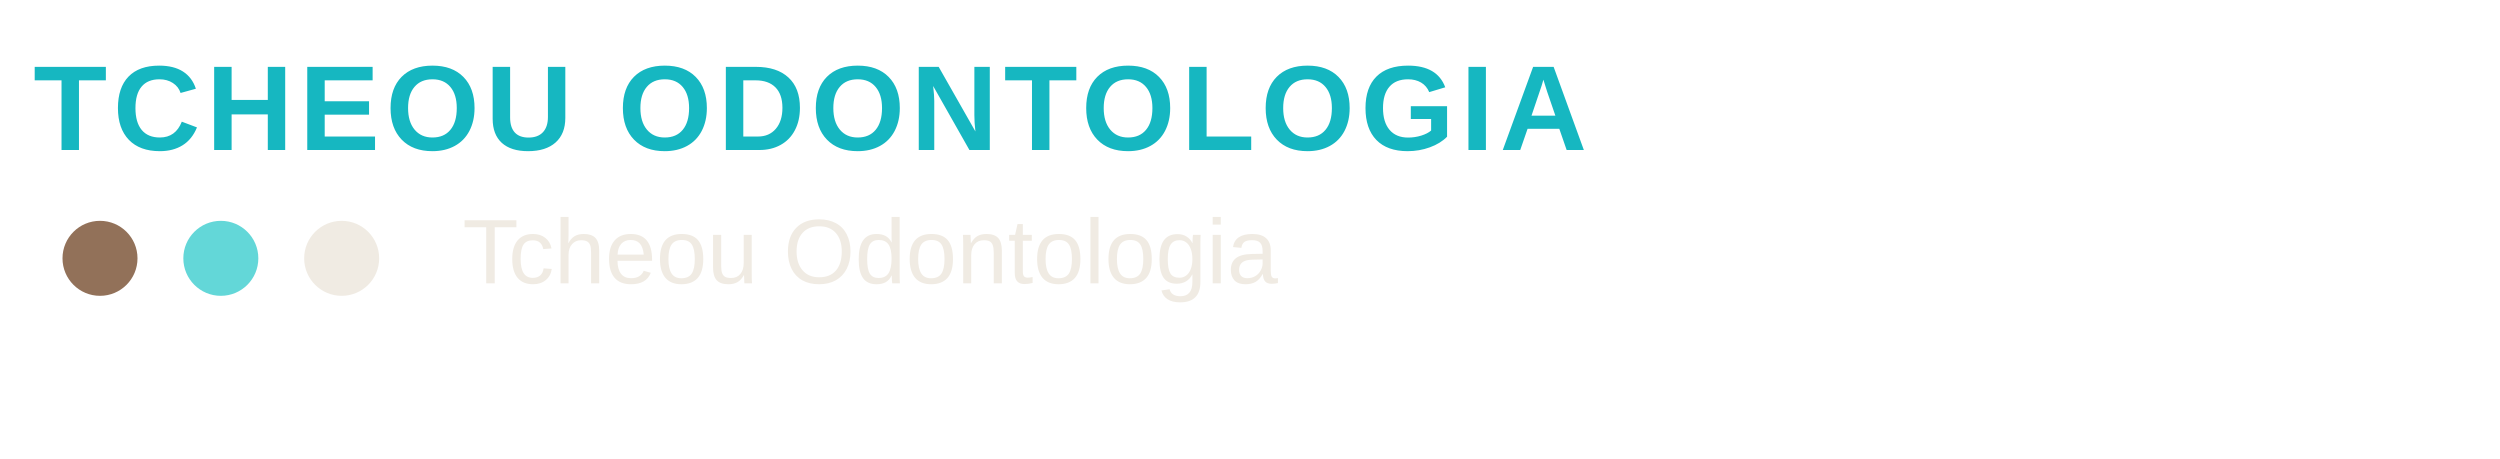
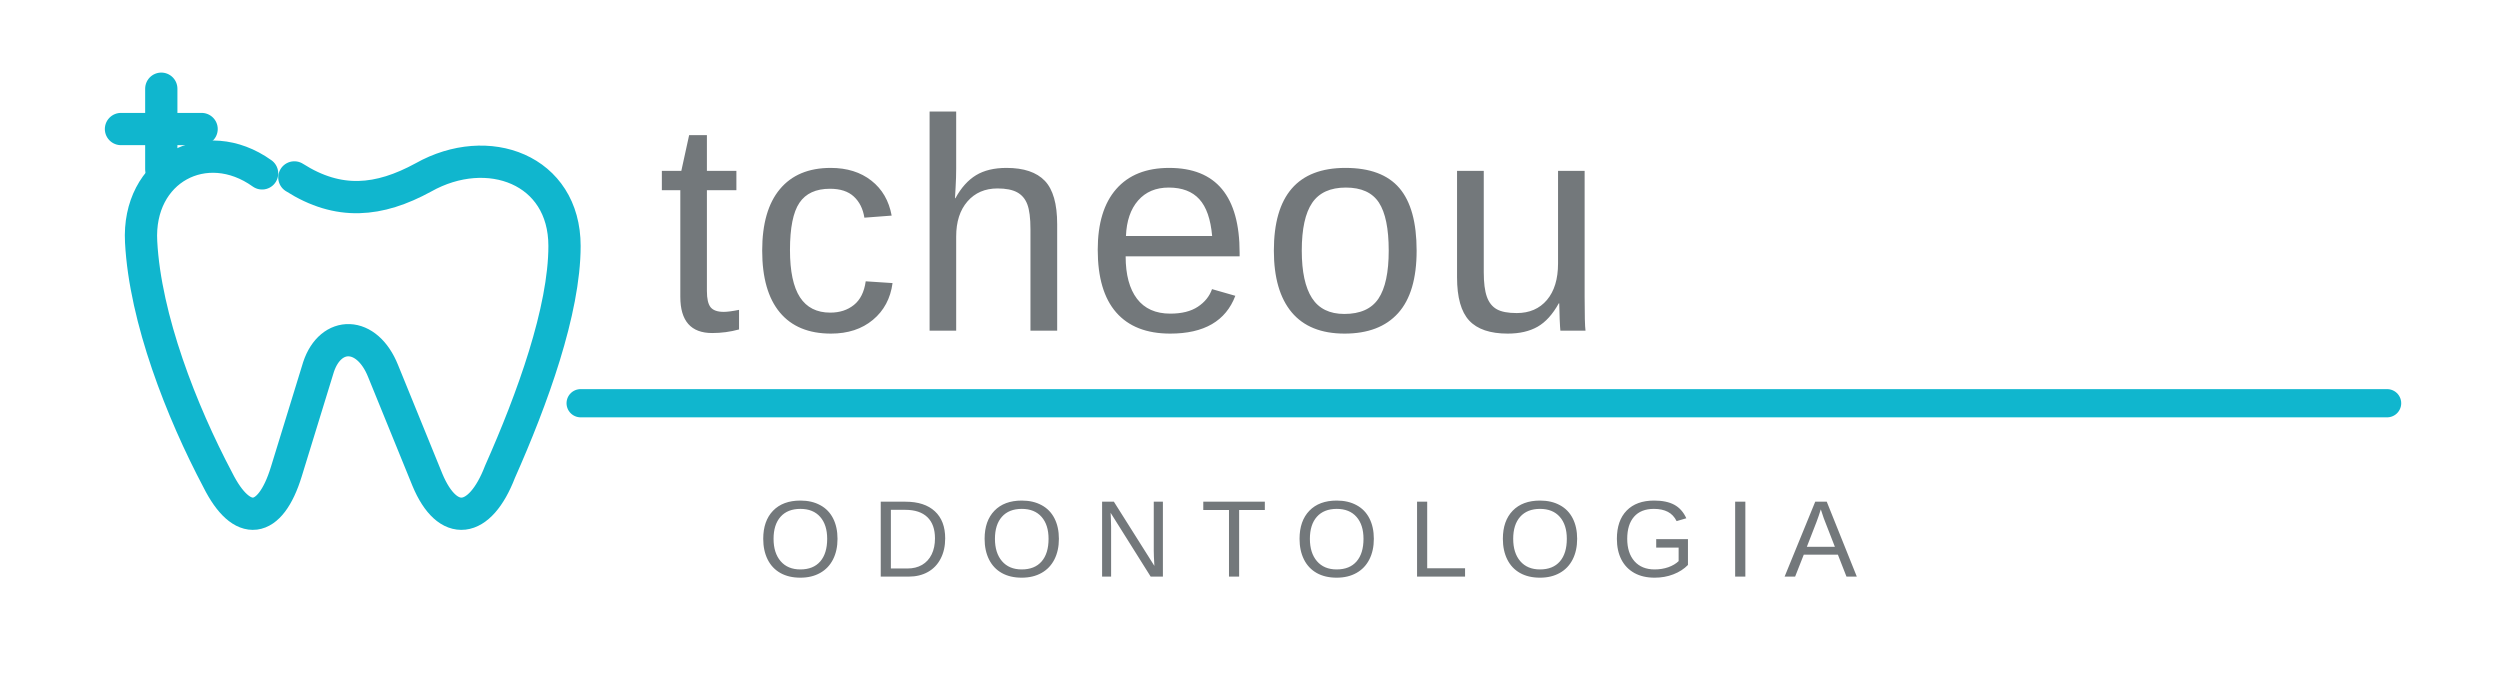
- <svg xmlns="http://www.w3.org/2000/svg" viewBox="0 0 600 110" role="img" aria-labelledby="title desc">
-   <g font-family="Arial, Helvetica, sans-serif">
-     <text x="8" y="36" font-size="29" font-weight="700" letter-spacing="1.4" fill="#16b7c1">TCHEOU ODONTOLOGIA</text>
-     <circle cx="24" cy="62" r="9" fill="#927159" />
-     <circle cx="53" cy="62" r="9" fill="#63d7d8" />
-     <circle cx="82" cy="62" r="9" fill="#f0ebe3" />
-     <text x="111" y="68" font-size="22" font-weight="400" fill="#f0ebe3">Tcheou Odontologia</text>
+ <svg xmlns="http://www.w3.org/2000/svg" viewBox="0 0 620 170" role="img" aria-labelledby="t d">
+   <g fill="none" stroke="#10B6CE" stroke-linecap="round" stroke-linejoin="round">
+     <path d="M65 43 C51 33 34 42 35 60 C36 79 45 102 54 119 C60 131 67 130 71 117 L79 91 C82 82 91 82 95 92 L106 119 C111 131 119 130 124 117 C132 99 140 77 140 61 C140 42 121 35 105 44 C94 50 84 51 73 44" stroke-width="8" />
+     <path d="M40 22 V42 M30 32 H50" stroke-width="8" />
+     <path d="M144 100 H592" stroke-width="7" />
  </g>
+   <text x="163" y="82" font-family="Arial, Helvetica, sans-serif" font-size="75" font-weight="300" letter-spacing="2" fill="#73787B">tcheou</text>
+   <text x="188" y="143" font-family="Arial, Helvetica, sans-serif" font-size="27" font-weight="400" letter-spacing="7.2" fill="#73787B">ODONTOLOGIA</text>
</svg>
